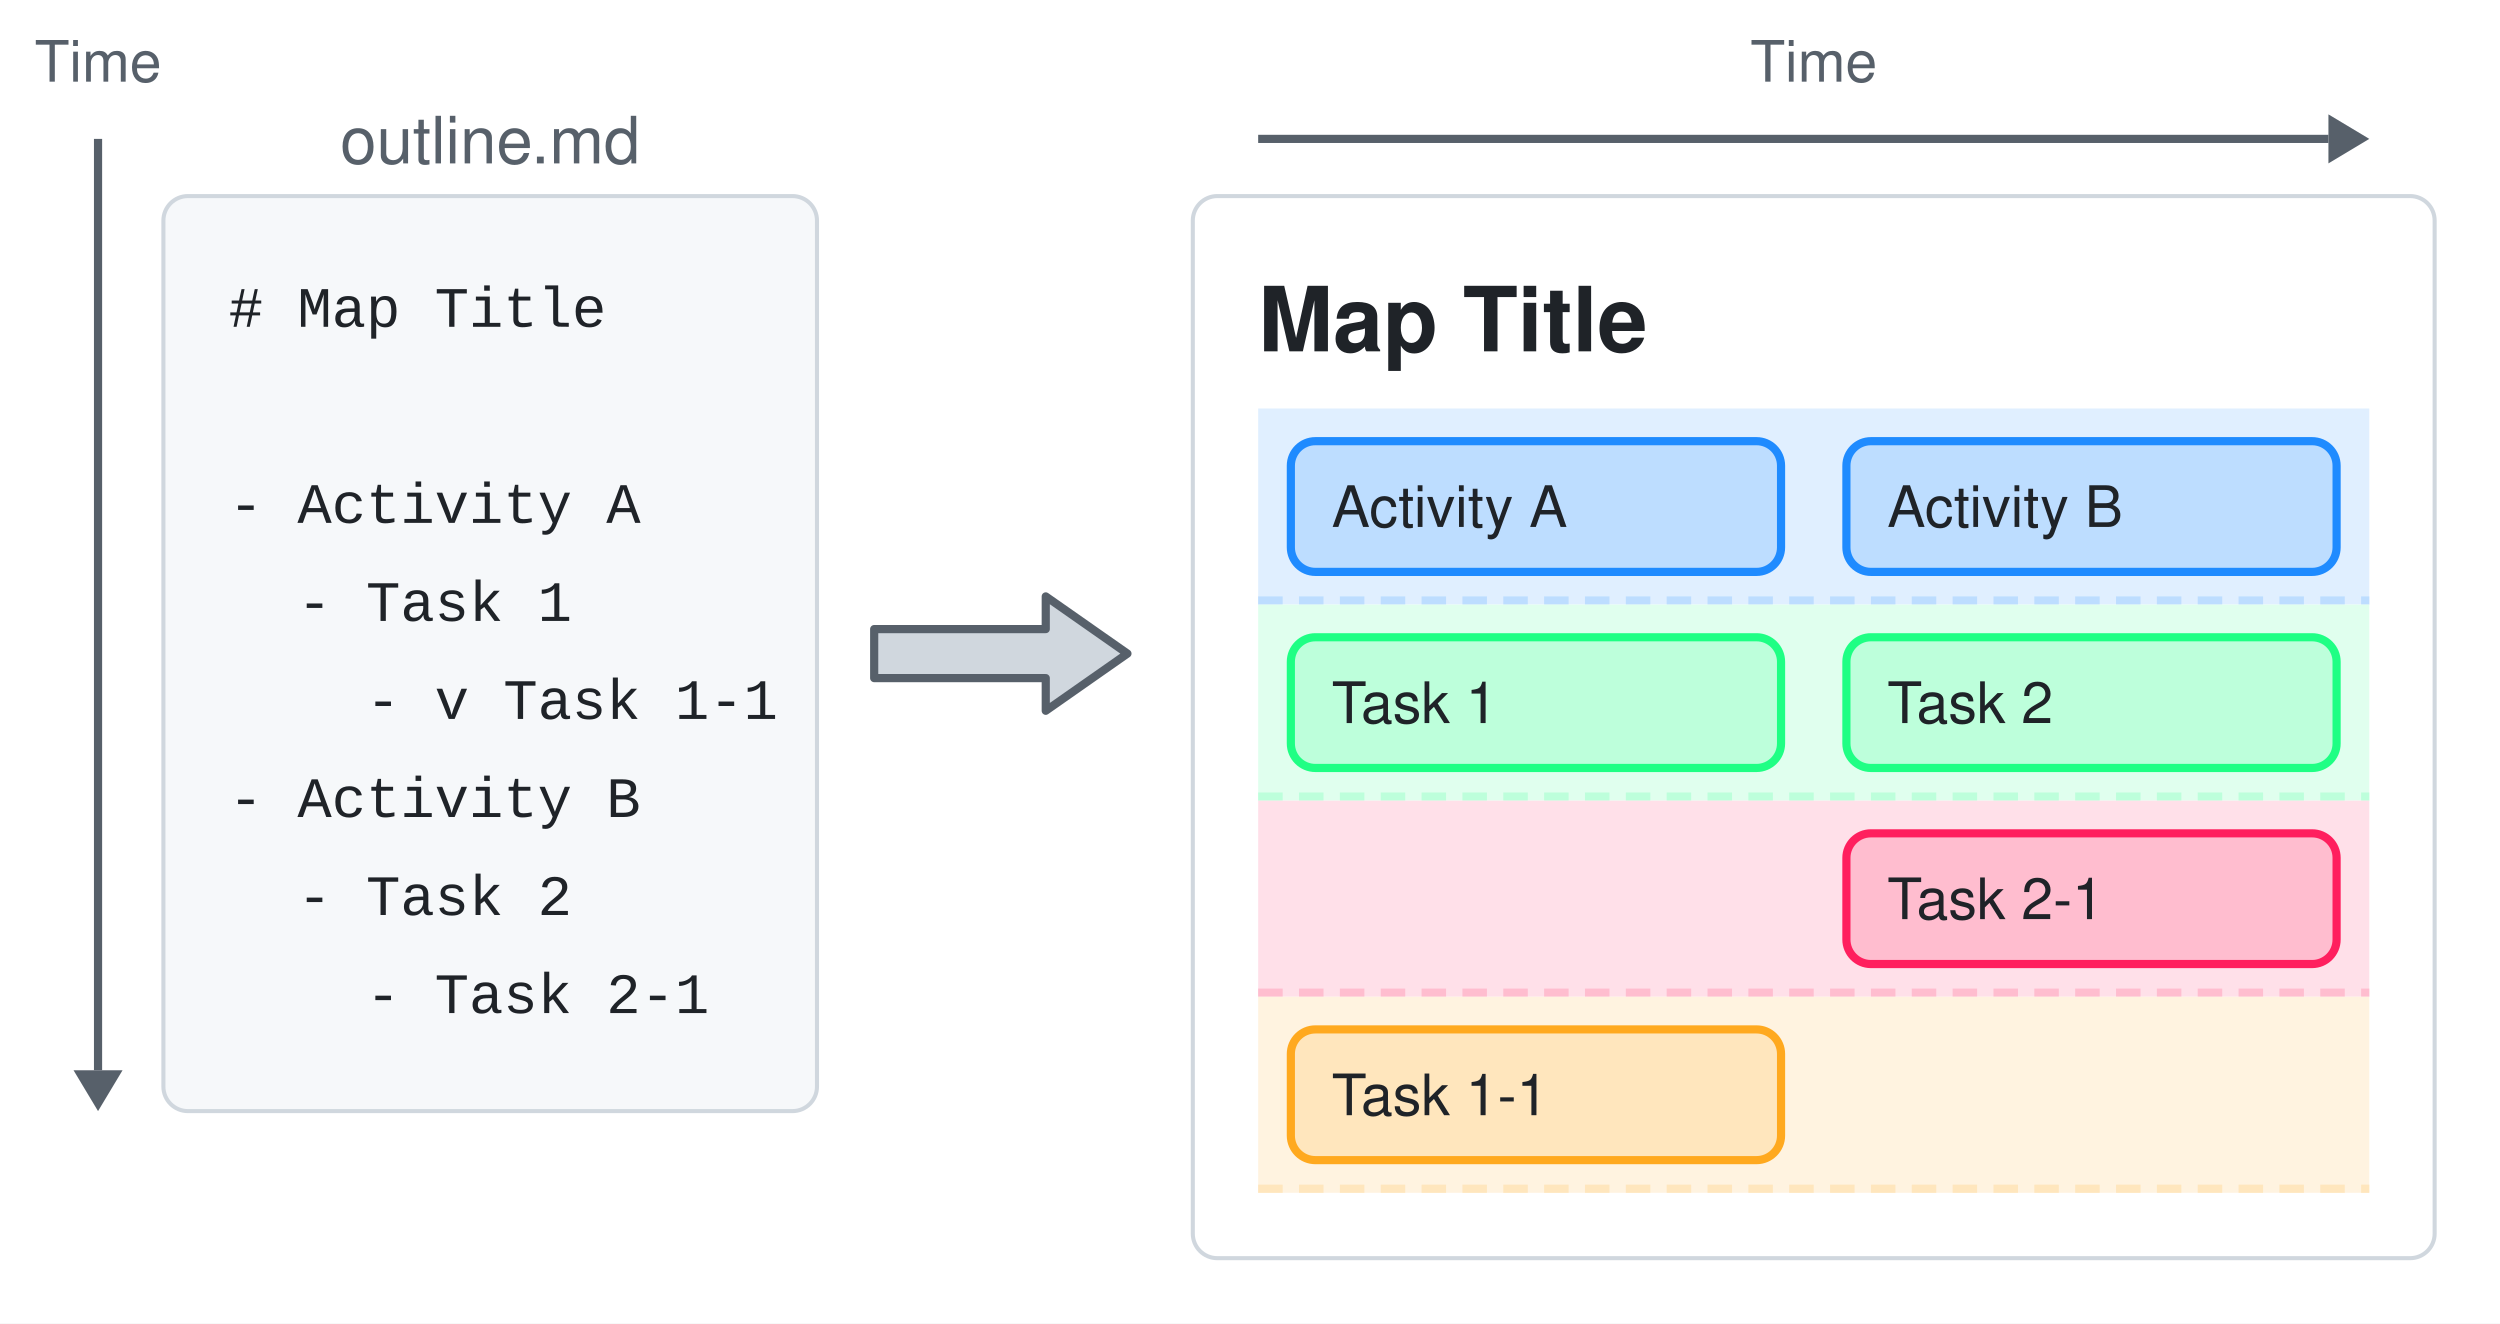
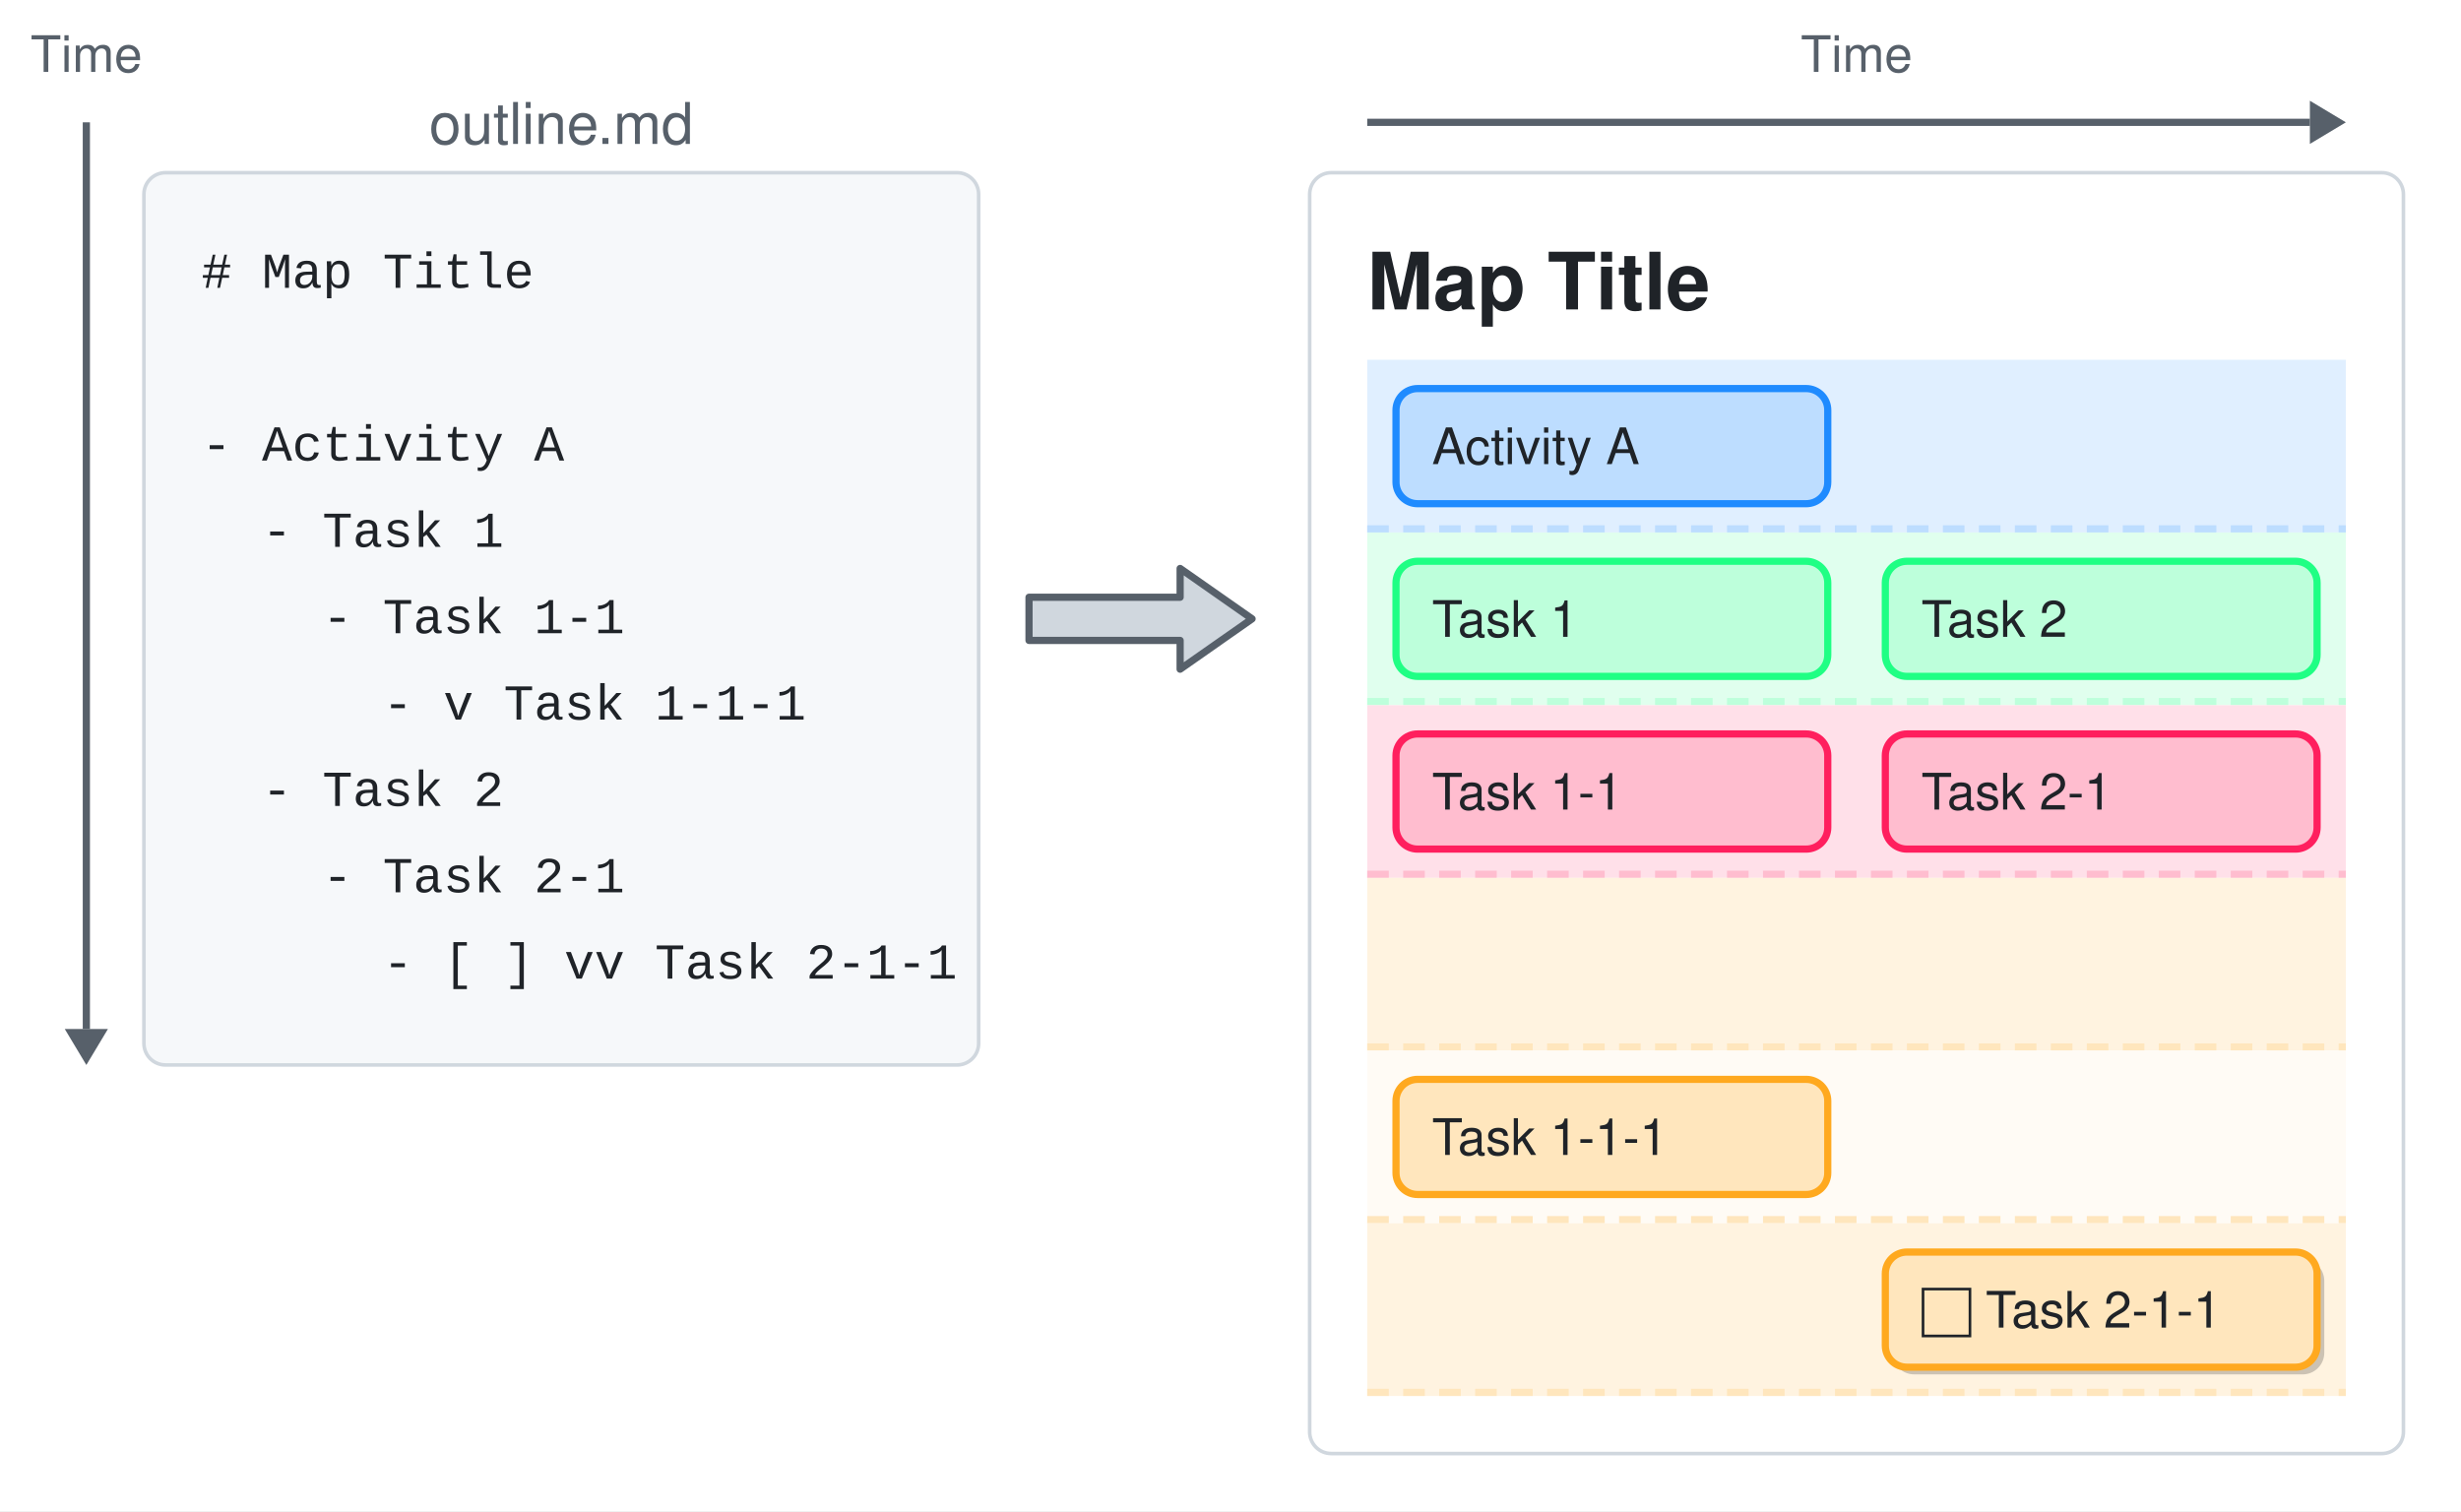
- <svg xmlns="http://www.w3.org/2000/svg" width="612" height="324" viewBox="0 0 612 324" font-family="'Segoe UI', Helvetica, Arial, sans-serif" font-size="14">
-   <rect width="612" height="324" fill="white" />
+ <svg xmlns="http://www.w3.org/2000/svg" width="684" height="420" viewBox="0 0 684 420" font-family="'Segoe UI', Helvetica, Arial, sans-serif" font-size="14">
+   <rect width="684" height="420" fill="white" />
  <text x="24" y="20" text-anchor="middle" font-size="14" fill="#57606a">Time</text>
-   <line x1="24" y1="34" x2="24" y2="262" stroke="#57606a" stroke-width="2" />
-   <polygon points="18,262 24,272 30,262" fill="#57606a" />
-   <text x="120" y="40" text-anchor="middle" font-size="16" fill="#57606a">outline.md</text>
-   <rect x="40" y="48" width="160" height="224" rx="6" fill="#f6f8fa" stroke="#d0d7de" />
+   <line x1="24" y1="34" x2="24" y2="286" stroke="#57606a" stroke-width="2" />
+   <polygon points="18,286 24,296 30,286" fill="#57606a" />
+   <text x="156" y="40" text-anchor="middle" font-size="16" fill="#57606a">outline.md</text>
+   <rect x="40" y="48" width="232" height="248" rx="6" fill="#f6f8fa" stroke="#d0d7de" />
  <text x="56" y="80" font-family="Consolas, 'Courier New', monospace" fill="#1f2328" xml:space="preserve"># Map Title</text>
  <text x="56" y="104" font-family="Consolas, 'Courier New', monospace" fill="#1f2328" xml:space="preserve" />
  <text x="56" y="128" font-family="Consolas, 'Courier New', monospace" fill="#1f2328" xml:space="preserve">- Activity A</text>
  <text x="56" y="152" font-family="Consolas, 'Courier New', monospace" fill="#1f2328" xml:space="preserve">  - Task 1</text>
-   <text x="56" y="176" font-family="Consolas, 'Courier New', monospace" fill="#1f2328" xml:space="preserve">    - v Task 1-1</text>
-   <text x="56" y="200" font-family="Consolas, 'Courier New', monospace" fill="#1f2328" xml:space="preserve">- Activity B</text>
+   <text x="56" y="176" font-family="Consolas, 'Courier New', monospace" fill="#1f2328" xml:space="preserve">    - Task 1-1</text>
+   <text x="56" y="200" font-family="Consolas, 'Courier New', monospace" fill="#1f2328" xml:space="preserve">      - v Task 1-1-1</text>
  <text x="56" y="224" font-family="Consolas, 'Courier New', monospace" fill="#1f2328" xml:space="preserve">  - Task 2</text>
  <text x="56" y="248" font-family="Consolas, 'Courier New', monospace" fill="#1f2328" xml:space="preserve">    - Task 2-1</text>
-   <polygon points="214,154 256,154 256,146 276,160 256,174 256,166 214,166" fill="#d0d7de" stroke="#57606a" stroke-width="2" stroke-linejoin="round" />
-   <text x="444" y="20" text-anchor="middle" font-size="14" fill="#57606a">Time</text>
-   <line x1="308" y1="34" x2="570" y2="34" stroke="#57606a" stroke-width="2" />
-   <polygon points="570,28 580,34 570,40" fill="#57606a" />
-   <rect x="292" y="48" width="304" height="260" rx="6" fill="white" stroke="#d0d7de" />
-   <text x="308" y="86" font-size="22" font-weight="bold" fill="#1f2328">Map Title</text>
-   <rect x="308" y="100" width="272" height="48" fill="hsl(211, 100%, 94%)" />
-   <line x1="308" y1="147" x2="580" y2="147" stroke="hsl(211, 100%, 87%)" stroke-width="2" stroke-dasharray="6 4" />
-   <rect x="308" y="148" width="272" height="48" fill="hsl(147, 100%, 94%)" />
-   <line x1="308" y1="195" x2="580" y2="195" stroke="hsl(147, 100%, 87%)" stroke-width="2" stroke-dasharray="6 4" />
-   <rect x="308" y="196" width="272" height="48" fill="hsl(343, 100%, 94%)" />
-   <line x1="308" y1="243" x2="580" y2="243" stroke="hsl(343, 100%, 87%)" stroke-width="2" stroke-dasharray="6 4" />
-   <rect x="308" y="244" width="272" height="48" fill="hsl(37, 100%, 94%)" />
-   <line x1="308" y1="291" x2="580" y2="291" stroke="hsl(37, 100%, 87%)" stroke-width="2" stroke-dasharray="6 4" />
-   <rect x="316" y="108" width="120" height="32" rx="6" fill="hsl(211, 100%, 87%)" stroke="hsl(211, 100%, 56%)" stroke-width="2" />
-   <text x="326" y="129" fill="#1f2328">Activity A</text>
-   <rect x="316" y="156" width="120" height="32" rx="6" fill="hsl(147, 100%, 87%)" stroke="hsl(147, 100%, 56%)" stroke-width="2" />
-   <text x="326" y="177" fill="#1f2328">Task 1</text>
-   <rect x="316" y="252" width="120" height="32" rx="6" fill="hsl(37, 100%, 87%)" stroke="hsl(37, 100%, 56%)" stroke-width="2" />
-   <text x="326" y="273" fill="#1f2328">Task 1-1</text>
-   <rect x="452" y="108" width="120" height="32" rx="6" fill="hsl(211, 100%, 87%)" stroke="hsl(211, 100%, 56%)" stroke-width="2" />
-   <text x="462" y="129" fill="#1f2328">Activity B</text>
-   <rect x="452" y="156" width="120" height="32" rx="6" fill="hsl(147, 100%, 87%)" stroke="hsl(147, 100%, 56%)" stroke-width="2" />
-   <text x="462" y="177" fill="#1f2328">Task 2</text>
-   <rect x="452" y="204" width="120" height="32" rx="6" fill="hsl(343, 100%, 87%)" stroke="hsl(343, 100%, 56%)" stroke-width="2" />
-   <text x="462" y="225" fill="#1f2328">Task 2-1</text>
+   <text x="56" y="272" font-family="Consolas, 'Courier New', monospace" fill="#1f2328" xml:space="preserve">      - [ ] vv Task 2-1-1</text>
+   <polygon points="286,166 328,166 328,158 348,172 328,186 328,178 286,178" fill="#d0d7de" stroke="#57606a" stroke-width="2" stroke-linejoin="round" />
+   <text x="516" y="20" text-anchor="middle" font-size="14" fill="#57606a">Time</text>
+   <line x1="380" y1="34" x2="642" y2="34" stroke="#57606a" stroke-width="2" />
+   <polygon points="642,28 652,34 642,40" fill="#57606a" />
+   <rect x="364" y="48" width="304" height="356" rx="6" fill="white" stroke="#d0d7de" />
+   <text x="380" y="86" font-size="22" font-weight="bold" fill="#1f2328">Map Title</text>
+   <rect x="380" y="100" width="272" height="48" fill="hsl(211, 100%, 94%)" />
+   <line x1="380" y1="147" x2="652" y2="147" stroke="hsl(211, 100%, 87%)" stroke-width="2" stroke-dasharray="6 4" />
+   <rect x="380" y="148" width="272" height="48" fill="hsl(147, 100%, 94%)" />
+   <line x1="380" y1="195" x2="652" y2="195" stroke="hsl(147, 100%, 87%)" stroke-width="2" stroke-dasharray="6 4" />
+   <rect x="380" y="196" width="272" height="48" fill="hsl(343, 100%, 94%)" />
+   <line x1="380" y1="243" x2="652" y2="243" stroke="hsl(343, 100%, 87%)" stroke-width="2" stroke-dasharray="6 4" />
+   <rect x="380" y="244" width="272" height="48" fill="hsl(37, 100%, 94%)" />
+   <line x1="380" y1="291" x2="652" y2="291" stroke="hsl(37, 100%, 87%)" stroke-width="2" stroke-dasharray="6 4" />
+   <rect x="380" y="292" width="272" height="48" fill="hsl(37, 100%, 98%)" />
+   <line x1="380" y1="339" x2="652" y2="339" stroke="hsl(37, 100%, 87%)" stroke-width="2" stroke-dasharray="6 4" />
+   <rect x="380" y="340" width="272" height="48" fill="hsl(37, 100%, 94%)" />
+   <line x1="380" y1="387" x2="652" y2="387" stroke="hsl(37, 100%, 87%)" stroke-width="2" stroke-dasharray="6 4" />
+   <rect x="388" y="108" width="120" height="32" rx="6" fill="hsl(211, 100%, 87%)" stroke="hsl(211, 100%, 56%)" stroke-width="2" />
+   <text x="398" y="129" fill="#1f2328">Activity A</text>
+   <rect x="388" y="156" width="120" height="32" rx="6" fill="hsl(147, 100%, 87%)" stroke="hsl(147, 100%, 56%)" stroke-width="2" />
+   <text x="398" y="177" fill="#1f2328">Task 1</text>
+   <rect x="388" y="204" width="120" height="32" rx="6" fill="hsl(343, 100%, 87%)" stroke="hsl(343, 100%, 56%)" stroke-width="2" />
+   <text x="398" y="225" fill="#1f2328">Task 1-1</text>
+   <rect x="388" y="300" width="120" height="32" rx="6" fill="hsl(37, 100%, 87%)" stroke="hsl(37, 100%, 56%)" stroke-width="2" />
+   <text x="398" y="321" fill="#1f2328">Task 1-1-1</text>
+   <rect x="524" y="156" width="120" height="32" rx="6" fill="hsl(147, 100%, 87%)" stroke="hsl(147, 100%, 56%)" stroke-width="2" />
+   <text x="534" y="177" fill="#1f2328">Task 2</text>
+   <rect x="524" y="204" width="120" height="32" rx="6" fill="hsl(343, 100%, 87%)" stroke="hsl(343, 100%, 56%)" stroke-width="2" />
+   <text x="534" y="225" fill="#1f2328">Task 2-1</text>
+   <rect x="526" y="350" width="120" height="32" rx="6" fill="rgba(0, 0, 0, 0.2)" />
+   <rect x="524" y="348" width="120" height="32" rx="6" fill="hsl(37, 100%, 87%)" stroke="hsl(37, 100%, 56%)" stroke-width="2" />
+   <text x="534" y="369" fill="#1f2328">⬜ Task 2-1-1</text>
</svg>
